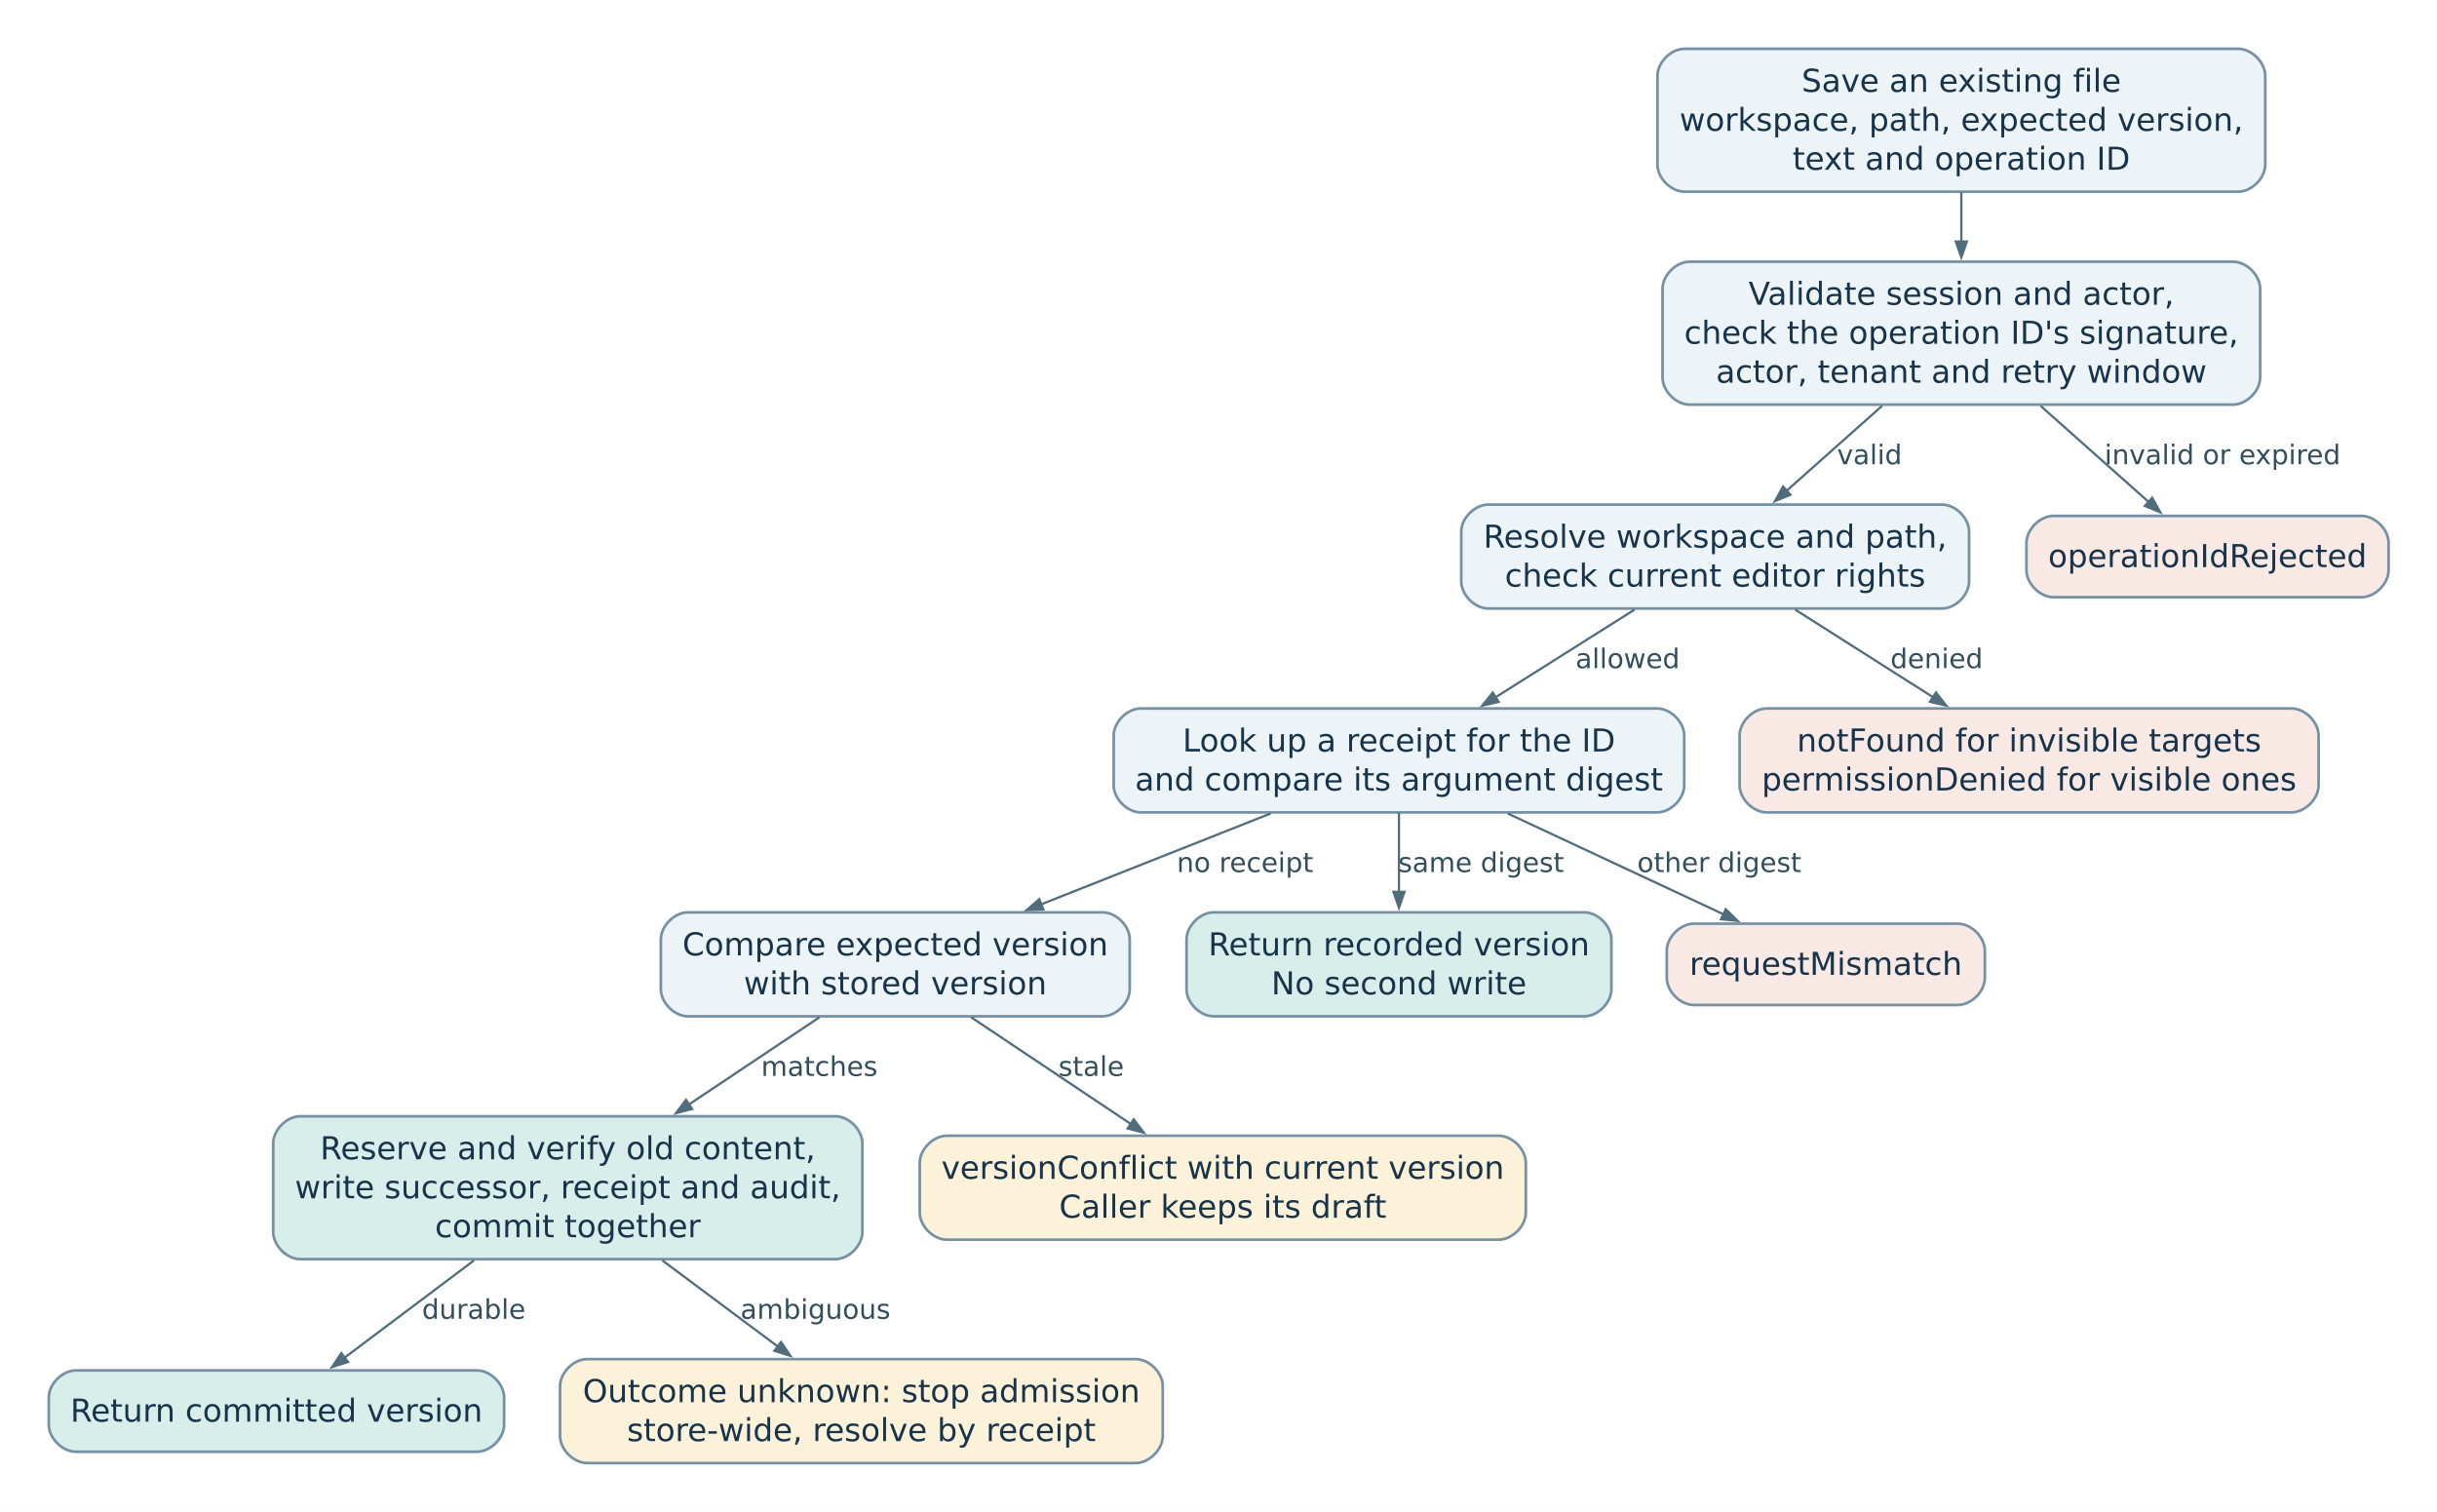
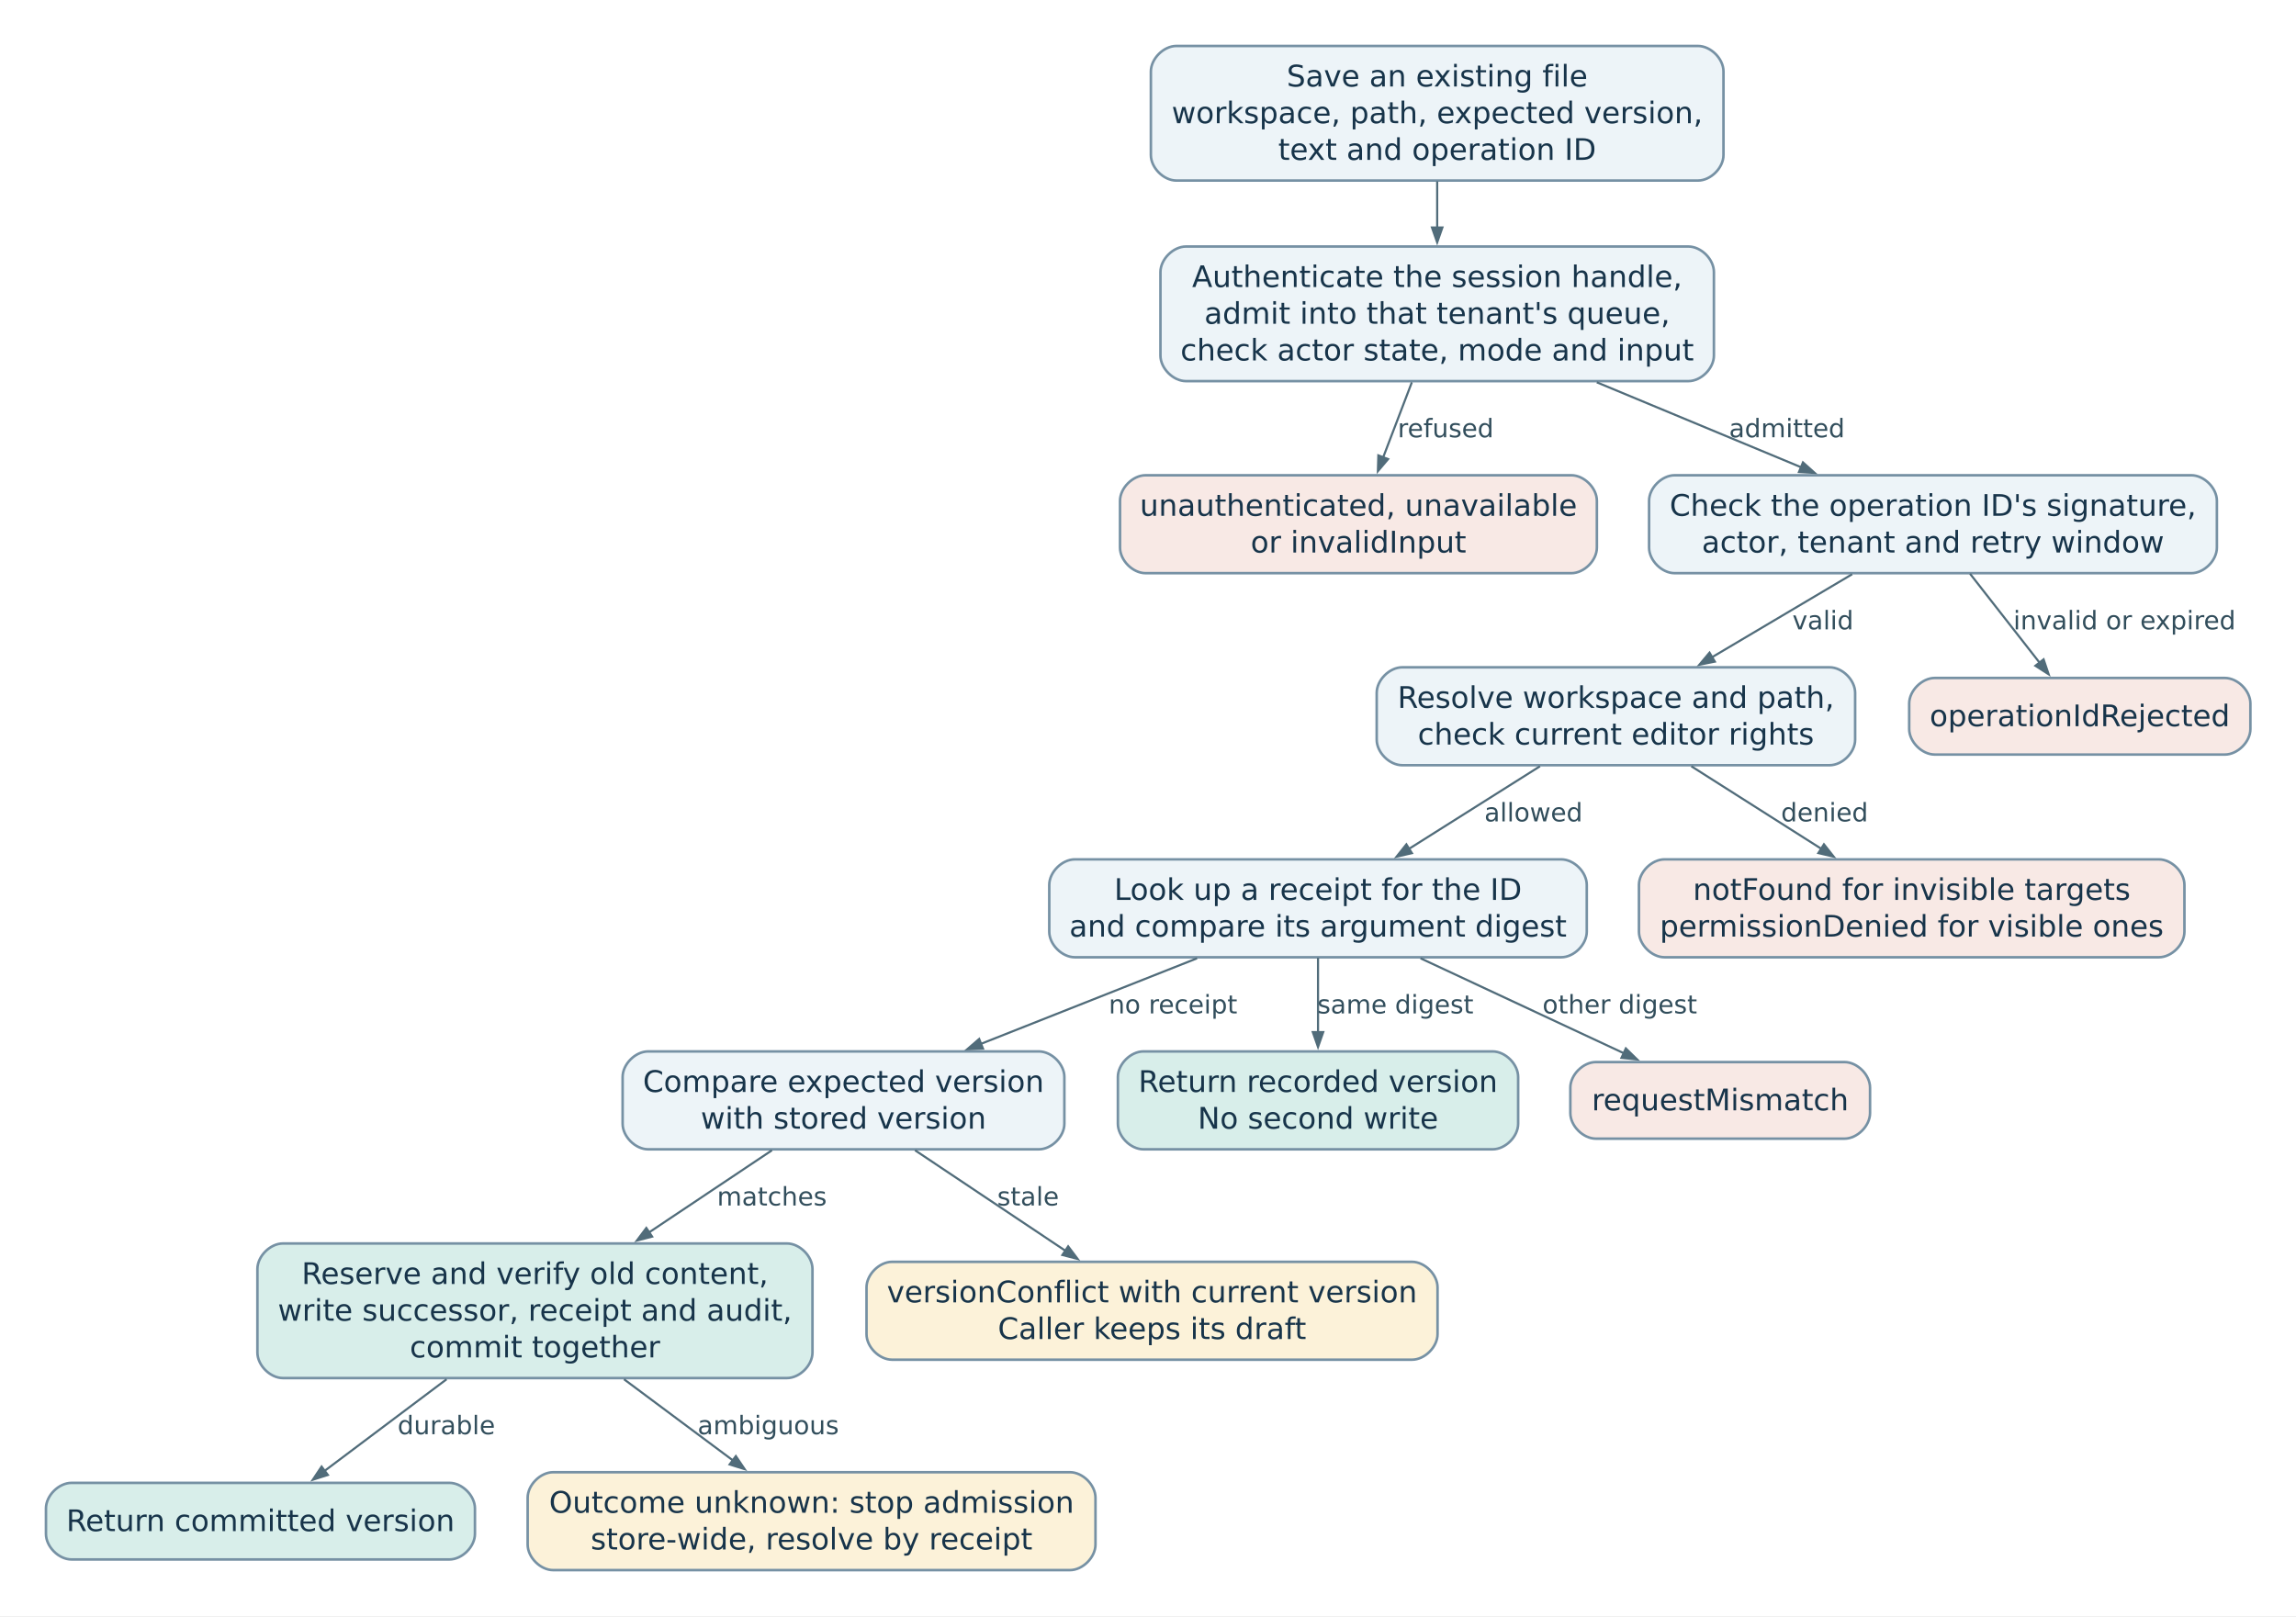
- <svg xmlns="http://www.w3.org/2000/svg" width="1079pt" height="669pt" viewBox="0.00 0.00 1079.00 669.00">
-   <g id="graph0" class="graph" transform="scale(1 1) rotate(0) translate(21.6 647.74)">
-     <polygon fill="#ffffff" stroke="none" points="-21.6,21.6 -21.6,-647.74 1057.57,-647.74 1057.57,21.6 -21.6,21.6" />
+ <svg xmlns="http://www.w3.org/2000/svg" width="1079pt" height="760pt" viewBox="0.00 0.00 1079.00 760.00">
+   <g id="graph0" class="graph" transform="scale(1 1) rotate(0) translate(21.6 738.01)">
+     <polygon fill="#ffffff" stroke="none" points="-21.6,21.6 -21.6,-738.01 1057.57,-738.01 1057.57,21.6 -21.6,21.6" />
    <g id="node1" class="node">
-       <path fill="#edf4f8" stroke="#7691a4" stroke-width="1.2" d="M969.35,-626.14C969.35,-626.14 724.25,-626.14 724.25,-626.14 718.25,-626.14 712.25,-620.14 712.25,-614.14 712.25,-614.14 712.25,-574.87 712.25,-574.87 712.25,-568.87 718.25,-562.87 724.25,-562.87 724.25,-562.87 969.35,-562.87 969.35,-562.87 975.35,-562.87 981.35,-568.87 981.35,-574.87 981.35,-574.87 981.35,-614.14 981.35,-614.14 981.35,-620.14 975.35,-626.14 969.35,-626.14" />
-       <text xml:space="preserve" text-anchor="middle" x="846.8" y="-607.08" font-family="DejaVu Sans" font-size="14.00" fill="#17344a">Save an existing file</text>
-       <text xml:space="preserve" text-anchor="middle" x="846.8" y="-589.83" font-family="DejaVu Sans" font-size="14.00" fill="#17344a">workspace, path, expected version,</text>
-       <text xml:space="preserve" text-anchor="middle" x="846.8" y="-572.58" font-family="DejaVu Sans" font-size="14.00" fill="#17344a">text and operation ID</text>
+       <path fill="#edf4f8" stroke="#7691a4" stroke-width="1.2" d="M776.35,-716.41C776.35,-716.41 531.25,-716.41 531.25,-716.41 525.25,-716.41 519.25,-710.41 519.25,-704.41 519.25,-704.41 519.25,-665.14 519.25,-665.14 519.25,-659.14 525.25,-653.14 531.25,-653.14 531.25,-653.14 776.35,-653.14 776.35,-653.14 782.35,-653.14 788.35,-659.14 788.35,-665.14 788.35,-665.14 788.35,-704.41 788.35,-704.41 788.35,-710.41 782.35,-716.41 776.35,-716.41" />
+       <text xml:space="preserve" text-anchor="middle" x="653.8" y="-697.35" font-family="DejaVu Sans" font-size="14.00" fill="#17344a">Save an existing file</text>
+       <text xml:space="preserve" text-anchor="middle" x="653.8" y="-680.1" font-family="DejaVu Sans" font-size="14.00" fill="#17344a">workspace, path, expected version,</text>
+       <text xml:space="preserve" text-anchor="middle" x="653.8" y="-662.85" font-family="DejaVu Sans" font-size="14.00" fill="#17344a">text and operation ID</text>
    </g>
    <g id="node2" class="node">
-       <path fill="#edf4f8" stroke="#7691a4" stroke-width="1.2" d="M967.1,-531.87C967.1,-531.87 726.5,-531.87 726.5,-531.87 720.5,-531.87 714.5,-525.87 714.5,-519.87 714.5,-519.87 714.5,-480.6 714.5,-480.6 714.5,-474.6 720.5,-468.6 726.5,-468.6 726.5,-468.6 967.1,-468.6 967.1,-468.6 973.1,-468.6 979.1,-474.6 979.1,-480.6 979.1,-480.6 979.1,-519.87 979.1,-519.87 979.1,-525.87 973.1,-531.87 967.1,-531.87" />
-       <text xml:space="preserve" text-anchor="middle" x="846.8" y="-512.81" font-family="DejaVu Sans" font-size="14.00" fill="#17344a">Validate session and actor,</text>
-       <text xml:space="preserve" text-anchor="middle" x="846.8" y="-495.56" font-family="DejaVu Sans" font-size="14.00" fill="#17344a">check the operation ID's signature,</text>
-       <text xml:space="preserve" text-anchor="middle" x="846.8" y="-478.31" font-family="DejaVu Sans" font-size="14.00" fill="#17344a">actor, tenant and retry window</text>
+       <path fill="#edf4f8" stroke="#7691a4" stroke-width="1.2" d="M771.85,-622.14C771.85,-622.14 535.75,-622.14 535.75,-622.14 529.75,-622.14 523.75,-616.14 523.75,-610.14 523.75,-610.14 523.75,-570.87 523.75,-570.87 523.75,-564.87 529.75,-558.87 535.75,-558.87 535.75,-558.87 771.85,-558.87 771.85,-558.87 777.85,-558.87 783.85,-564.87 783.85,-570.87 783.85,-570.87 783.85,-610.14 783.85,-610.14 783.85,-616.14 777.85,-622.14 771.85,-622.14" />
+       <text xml:space="preserve" text-anchor="middle" x="653.8" y="-603.08" font-family="DejaVu Sans" font-size="14.00" fill="#17344a">Authenticate the session handle,</text>
+       <text xml:space="preserve" text-anchor="middle" x="653.8" y="-585.83" font-family="DejaVu Sans" font-size="14.00" fill="#17344a">admit into that tenant's queue,</text>
+       <text xml:space="preserve" text-anchor="middle" x="653.8" y="-568.58" font-family="DejaVu Sans" font-size="14.00" fill="#17344a">check actor state, mode and input</text>
    </g>
    <g id="edge1" class="edge">
-       <path fill="none" stroke="#516c7a" d="M846.8,-562.52C846.8,-555.52 846.8,-548 846.8,-540.71" />
-       <polygon fill="#516c7a" stroke="#516c7a" points="849.25,-540.81 846.8,-533.81 844.35,-540.81 849.25,-540.81" />
+       <path fill="none" stroke="#516c7a" d="M653.8,-652.79C653.8,-645.79 653.8,-638.27 653.8,-630.98" />
+       <polygon fill="#516c7a" stroke="#516c7a" points="656.25,-631.08 653.8,-624.08 651.35,-631.08 656.25,-631.08" />
    </g>
    <g id="node3" class="node">
+       <path fill="#f8e9e5" stroke="#7691a4" stroke-width="1.2" d="M716.85,-514.62C716.85,-514.62 516.75,-514.62 516.75,-514.62 510.75,-514.62 504.75,-508.62 504.75,-502.62 504.75,-502.62 504.75,-480.6 504.75,-480.6 504.75,-474.6 510.75,-468.6 516.75,-468.6 516.75,-468.6 716.85,-468.6 716.85,-468.6 722.85,-468.6 728.85,-474.6 728.85,-480.6 728.85,-480.6 728.85,-502.62 728.85,-502.62 728.85,-508.62 722.85,-514.62 716.85,-514.62" />
+       <text xml:space="preserve" text-anchor="middle" x="616.8" y="-495.56" font-family="DejaVu Sans" font-size="14.00" fill="#17344a">unauthenticated, unavailable</text>
+       <text xml:space="preserve" text-anchor="middle" x="616.8" y="-478.31" font-family="DejaVu Sans" font-size="14.00" fill="#17344a">or invalidInput</text>
+     </g>
+     <g id="edge3" class="edge">
+       <path fill="none" stroke="#516c7a" d="M641.89,-558.31C637.57,-547.01 632.7,-534.26 628.41,-523.02" />
+       <polygon fill="#516c7a" stroke="#516c7a" points="630.73,-522.22 625.94,-516.56 626.15,-523.97 630.73,-522.22" />
+       <text xml:space="preserve" text-anchor="middle" x="657.8" y="-532.47" font-family="DejaVu Sans" font-size="12.00" fill="#324e5c">refused</text>
+     </g>
+     <g id="node4" class="node">
+       <path fill="#edf4f8" stroke="#7691a4" stroke-width="1.2" d="M1008.22,-514.62C1008.22,-514.62 765.38,-514.62 765.38,-514.62 759.38,-514.62 753.38,-508.62 753.38,-502.62 753.38,-502.62 753.38,-480.6 753.38,-480.6 753.38,-474.6 759.38,-468.6 765.38,-468.6 765.38,-468.6 1008.22,-468.6 1008.22,-468.6 1014.22,-468.6 1020.22,-474.6 1020.22,-480.6 1020.22,-480.6 1020.22,-502.62 1020.22,-502.62 1020.22,-508.62 1014.22,-514.62 1008.22,-514.62" />
+       <text xml:space="preserve" text-anchor="middle" x="886.8" y="-495.56" font-family="DejaVu Sans" font-size="14.00" fill="#17344a">Check the operation ID's signature,</text>
+       <text xml:space="preserve" text-anchor="middle" x="886.8" y="-478.31" font-family="DejaVu Sans" font-size="14.00" fill="#17344a">actor, tenant and retry window</text>
+     </g>
+     <g id="edge2" class="edge">
+       <path fill="none" stroke="#516c7a" d="M728.81,-558.31C759.82,-545.41 795.36,-530.64 824.86,-518.37" />
+       <polygon fill="#516c7a" stroke="#516c7a" points="825.7,-520.67 831.22,-515.72 823.82,-516.15 825.7,-520.67" />
+       <text xml:space="preserve" text-anchor="middle" x="818.17" y="-532.47" font-family="DejaVu Sans" font-size="12.00" fill="#324e5c">admitted</text>
+     </g>
+     <g id="node5" class="node">
      <path fill="#edf4f8" stroke="#7691a4" stroke-width="1.2" d="M838.22,-424.35C838.22,-424.35 637.38,-424.35 637.38,-424.35 631.38,-424.35 625.38,-418.35 625.38,-412.35 625.38,-412.35 625.38,-390.33 625.38,-390.33 625.38,-384.33 631.38,-378.33 637.38,-378.33 637.38,-378.33 838.22,-378.33 838.22,-378.33 844.22,-378.33 850.22,-384.33 850.22,-390.33 850.22,-390.33 850.22,-412.35 850.22,-412.35 850.22,-418.35 844.22,-424.35 838.22,-424.35" />
      <text xml:space="preserve" text-anchor="middle" x="737.8" y="-405.29" font-family="DejaVu Sans" font-size="14.00" fill="#17344a">Resolve workspace and path,</text>
      <text xml:space="preserve" text-anchor="middle" x="737.8" y="-388.04" font-family="DejaVu Sans" font-size="14.00" fill="#17344a">check current editor rights</text>
    </g>
-     <g id="edge2" class="edge">
-       <path fill="none" stroke="#516c7a" d="M811.71,-468.04C798.13,-455.97 782.69,-442.25 769.45,-430.48" />
-       <polygon fill="#516c7a" stroke="#516c7a" points="771.14,-428.7 764.28,-425.88 767.88,-432.36 771.14,-428.7" />
-       <text xml:space="preserve" text-anchor="middle" x="806.17" y="-442.2" font-family="DejaVu Sans" font-size="12.00" fill="#324e5c">valid</text>
+     <g id="edge4" class="edge">
+       <path fill="none" stroke="#516c7a" d="M848.82,-468.11C828.76,-456.23 804.02,-441.57 782.99,-429.11" />
+       <polygon fill="#516c7a" stroke="#516c7a" points="784.29,-427.03 777.02,-425.57 781.79,-431.25 784.29,-427.03" />
+       <text xml:space="preserve" text-anchor="middle" x="835.1" y="-442.2" font-family="DejaVu Sans" font-size="12.00" fill="#324e5c">valid</text>
    </g>
-     <g id="node7" class="node">
+     <g id="node9" class="node">
      <path fill="#f8e9e5" stroke="#7691a4" stroke-width="1.2" d="M1023.97,-419.34C1023.97,-419.34 887.62,-419.34 887.62,-419.34 881.62,-419.34 875.62,-413.34 875.62,-407.34 875.62,-407.34 875.62,-395.34 875.62,-395.34 875.62,-389.34 881.62,-383.34 887.62,-383.34 887.62,-383.34 1023.97,-383.34 1023.97,-383.34 1029.97,-383.34 1035.97,-389.34 1035.97,-395.34 1035.97,-395.34 1035.97,-407.34 1035.97,-407.34 1035.97,-413.34 1029.97,-419.34 1023.97,-419.34" />
      <text xml:space="preserve" text-anchor="middle" x="955.8" y="-396.66" font-family="DejaVu Sans" font-size="14.00" fill="#17344a">operationIdRejected</text>
    </g>
-     <g id="edge3" class="edge">
-       <path fill="none" stroke="#516c7a" d="M881.89,-468.04C897.43,-454.23 915.4,-438.26 929.72,-425.52" />
-       <polygon fill="#516c7a" stroke="#516c7a" points="931.29,-427.4 934.9,-420.92 928.04,-423.74 931.29,-427.4" />
-       <text xml:space="preserve" text-anchor="middle" x="962.44" y="-442.2" font-family="DejaVu Sans" font-size="12.00" fill="#324e5c">invalid or expired</text>
+     <g id="edge5" class="edge">
+       <path fill="none" stroke="#516c7a" d="M904.21,-468.34C914.21,-455.55 926.76,-439.49 936.98,-426.41" />
+       <polygon fill="#516c7a" stroke="#516c7a" points="938.78,-428.09 941.16,-421.07 934.92,-425.08 938.78,-428.09" />
+       <text xml:space="preserve" text-anchor="middle" x="976.81" y="-442.2" font-family="DejaVu Sans" font-size="12.00" fill="#324e5c">invalid or expired</text>
    </g>
-     <g id="node4" class="node">
+     <g id="node6" class="node">
      <path fill="#edf4f8" stroke="#7691a4" stroke-width="1.2" d="M712.1,-334.08C712.1,-334.08 483.5,-334.08 483.5,-334.08 477.5,-334.08 471.5,-328.08 471.5,-322.08 471.5,-322.08 471.5,-300.06 471.5,-300.06 471.5,-294.06 477.5,-288.06 483.5,-288.06 483.5,-288.06 712.1,-288.06 712.1,-288.06 718.1,-288.06 724.1,-294.06 724.1,-300.06 724.1,-300.06 724.1,-322.08 724.1,-322.08 724.1,-328.08 718.1,-334.08 712.1,-334.08" />
      <text xml:space="preserve" text-anchor="middle" x="597.8" y="-315.02" font-family="DejaVu Sans" font-size="14.00" fill="#17344a">Look up a receipt for the ID</text>
      <text xml:space="preserve" text-anchor="middle" x="597.8" y="-297.77" font-family="DejaVu Sans" font-size="14.00" fill="#17344a">and compare its argument digest</text>
    </g>
-     <g id="edge4" class="edge">
+     <g id="edge6" class="edge">
      <path fill="none" stroke="#516c7a" d="M702.11,-377.84C683.35,-366.01 660.22,-351.43 640.52,-339" />
      <polygon fill="#516c7a" stroke="#516c7a" points="641.93,-337 634.71,-335.34 639.32,-341.14 641.93,-337" />
      <text xml:space="preserve" text-anchor="middle" x="699.06" y="-351.93" font-family="DejaVu Sans" font-size="12.00" fill="#324e5c">allowed</text>
    </g>
-     <g id="node8" class="node">
+     <g id="node10" class="node">
      <path fill="#f8e9e5" stroke="#7691a4" stroke-width="1.2" d="M992.97,-334.08C992.97,-334.08 760.62,-334.08 760.62,-334.08 754.62,-334.08 748.62,-328.08 748.62,-322.08 748.62,-322.08 748.62,-300.06 748.62,-300.06 748.62,-294.06 754.62,-288.06 760.62,-288.06 760.62,-288.06 992.97,-288.06 992.97,-288.06 998.97,-288.06 1004.97,-294.06 1004.97,-300.06 1004.97,-300.06 1004.97,-322.08 1004.97,-322.08 1004.97,-328.08 998.97,-334.08 992.97,-334.08" />
      <text xml:space="preserve" text-anchor="middle" x="876.8" y="-315.02" font-family="DejaVu Sans" font-size="14.00" fill="#17344a">notFound for invisible targets</text>
      <text xml:space="preserve" text-anchor="middle" x="876.8" y="-297.77" font-family="DejaVu Sans" font-size="14.00" fill="#17344a">permissionDenied for visible ones</text>
    </g>
-     <g id="edge5" class="edge">
+     <g id="edge7" class="edge">
      <path fill="none" stroke="#516c7a" d="M773.24,-377.84C791.86,-366.01 814.82,-351.43 834.39,-339" />
      <polygon fill="#516c7a" stroke="#516c7a" points="835.56,-341.16 840.15,-335.34 832.93,-337.03 835.56,-341.16" />
      <text xml:space="preserve" text-anchor="middle" x="835.87" y="-351.93" font-family="DejaVu Sans" font-size="12.00" fill="#324e5c">denied</text>
    </g>
-     <g id="node5" class="node">
+     <g id="node7" class="node">
      <path fill="#edf4f8" stroke="#7691a4" stroke-width="1.2" d="M466.6,-243.81C466.6,-243.81 283,-243.81 283,-243.81 277,-243.81 271,-237.81 271,-231.81 271,-231.81 271,-209.79 271,-209.79 271,-203.79 277,-197.79 283,-197.79 283,-197.79 466.6,-197.79 466.6,-197.79 472.6,-197.79 478.6,-203.79 478.6,-209.79 478.6,-209.79 478.6,-231.81 478.6,-231.81 478.6,-237.81 472.6,-243.81 466.6,-243.81" />
      <text xml:space="preserve" text-anchor="middle" x="374.8" y="-224.75" font-family="DejaVu Sans" font-size="14.00" fill="#17344a">Compare expected version</text>
      <text xml:space="preserve" text-anchor="middle" x="374.8" y="-207.5" font-family="DejaVu Sans" font-size="14.00" fill="#17344a">with stored version</text>
    </g>
-     <g id="edge6" class="edge">
+     <g id="edge8" class="edge">
      <path fill="none" stroke="#516c7a" d="M540.95,-287.57C509.89,-275.27 471.31,-260 439.15,-247.27" />
      <polygon fill="#516c7a" stroke="#516c7a" points="440.36,-245.12 432.95,-244.82 438.56,-249.67 440.36,-245.12" />
      <text xml:space="preserve" text-anchor="middle" x="529.65" y="-261.66" font-family="DejaVu Sans" font-size="12.00" fill="#324e5c">no receipt</text>
    </g>
-     <g id="node9" class="node">
+     <g id="node11" class="node">
      <path fill="#d8eeea" stroke="#7691a4" stroke-width="1.2" d="M679.85,-243.81C679.85,-243.81 515.75,-243.81 515.75,-243.81 509.75,-243.81 503.75,-237.81 503.75,-231.81 503.75,-231.81 503.75,-209.79 503.75,-209.79 503.75,-203.79 509.75,-197.79 515.75,-197.79 515.75,-197.79 679.85,-197.79 679.85,-197.79 685.85,-197.79 691.85,-203.79 691.85,-209.79 691.85,-209.79 691.85,-231.81 691.85,-231.81 691.85,-237.81 685.85,-243.81 679.85,-243.81" />
      <text xml:space="preserve" text-anchor="middle" x="597.8" y="-224.75" font-family="DejaVu Sans" font-size="14.00" fill="#17344a">Return recorded version</text>
      <text xml:space="preserve" text-anchor="middle" x="597.8" y="-207.5" font-family="DejaVu Sans" font-size="14.00" fill="#17344a">No second write</text>
    </g>
-     <g id="edge7" class="edge">
+     <g id="edge9" class="edge">
      <path fill="none" stroke="#516c7a" d="M597.8,-287.8C597.8,-277.21 597.8,-264.39 597.8,-252.87" />
      <polygon fill="#516c7a" stroke="#516c7a" points="600.25,-252.89 597.8,-245.89 595.35,-252.89 600.25,-252.89" />
      <text xml:space="preserve" text-anchor="middle" x="634.17" y="-261.66" font-family="DejaVu Sans" font-size="12.00" fill="#324e5c">same digest</text>
    </g>
-     <g id="node10" class="node">
+     <g id="node12" class="node">
      <path fill="#f8e9e5" stroke="#7691a4" stroke-width="1.2" d="M845.22,-238.8C845.22,-238.8 728.38,-238.8 728.38,-238.8 722.38,-238.8 716.38,-232.8 716.38,-226.8 716.38,-226.8 716.38,-214.8 716.38,-214.8 716.38,-208.8 722.38,-202.8 728.38,-202.8 728.38,-202.8 845.22,-202.8 845.22,-202.8 851.22,-202.8 857.22,-208.8 857.22,-214.8 857.22,-214.8 857.22,-226.8 857.22,-226.8 857.22,-232.8 851.22,-238.8 845.22,-238.8" />
      <text xml:space="preserve" text-anchor="middle" x="786.8" y="-216.12" font-family="DejaVu Sans" font-size="14.00" fill="#17344a">requestMismatch</text>
    </g>
-     <g id="edge8" class="edge">
+     <g id="edge10" class="edge">
      <path fill="none" stroke="#516c7a" d="M645.98,-287.57C675.4,-273.83 712.77,-256.38 741.62,-242.9" />
      <polygon fill="#516c7a" stroke="#516c7a" points="742.46,-245.21 747.77,-240.03 740.39,-240.77 742.46,-245.21" />
      <text xml:space="preserve" text-anchor="middle" x="739.62" y="-261.66" font-family="DejaVu Sans" font-size="12.00" fill="#324e5c">other digest</text>
    </g>
-     <g id="node6" class="node">
+     <g id="node8" class="node">
      <path fill="#d8eeea" stroke="#7691a4" stroke-width="1.2" d="M348.22,-153.54C348.22,-153.54 111.37,-153.54 111.37,-153.54 105.37,-153.54 99.37,-147.54 99.37,-141.54 99.37,-141.54 99.37,-102.27 99.37,-102.27 99.37,-96.27 105.37,-90.27 111.37,-90.27 111.37,-90.27 348.22,-90.27 348.22,-90.27 354.22,-90.27 360.22,-96.27 360.22,-102.27 360.22,-102.27 360.22,-141.54 360.22,-141.54 360.22,-147.54 354.22,-153.54 348.22,-153.54" />
      <text xml:space="preserve" text-anchor="middle" x="229.8" y="-134.48" font-family="DejaVu Sans" font-size="14.00" fill="#17344a">Reserve and verify old content,</text>
      <text xml:space="preserve" text-anchor="middle" x="229.8" y="-117.23" font-family="DejaVu Sans" font-size="14.00" fill="#17344a">write successor, receipt and audit,</text>
      <text xml:space="preserve" text-anchor="middle" x="229.8" y="-99.98" font-family="DejaVu Sans" font-size="14.00" fill="#17344a">commit together</text>
    </g>
-     <g id="edge9" class="edge">
+     <g id="edge11" class="edge">
      <path fill="none" stroke="#516c7a" d="M341.17,-197.33C324.03,-185.87 302.78,-171.67 283.45,-158.76" />
      <polygon fill="#516c7a" stroke="#516c7a" points="284.87,-156.76 277.69,-154.9 282.14,-160.83 284.87,-156.76" />
      <text xml:space="preserve" text-anchor="middle" x="341.16" y="-171.39" font-family="DejaVu Sans" font-size="12.00" fill="#324e5c">matches</text>
    </g>
-     <g id="node11" class="node">
+     <g id="node13" class="node">
      <path fill="#fcf2d9" stroke="#7691a4" stroke-width="1.2" d="M641.97,-144.91C641.97,-144.91 397.62,-144.91 397.62,-144.91 391.62,-144.91 385.62,-138.91 385.62,-132.91 385.62,-132.91 385.62,-110.9 385.62,-110.9 385.62,-104.9 391.62,-98.9 397.62,-98.9 397.62,-98.9 641.97,-98.9 641.97,-98.9 647.97,-98.9 653.97,-104.9 653.97,-110.9 653.97,-110.9 653.97,-132.91 653.97,-132.91 653.97,-138.91 647.97,-144.91 641.97,-144.91" />
      <text xml:space="preserve" text-anchor="middle" x="519.8" y="-125.86" font-family="DejaVu Sans" font-size="14.00" fill="#17344a">versionConflict with current version</text>
      <text xml:space="preserve" text-anchor="middle" x="519.8" y="-108.61" font-family="DejaVu Sans" font-size="14.00" fill="#17344a">Caller keeps its draft</text>
    </g>
-     <g id="edge10" class="edge">
+     <g id="edge12" class="edge">
      <path fill="none" stroke="#516c7a" d="M408.43,-197.33C429.49,-183.25 456.77,-165.03 479.05,-150.13" />
      <polygon fill="#516c7a" stroke="#516c7a" points="480.38,-152.19 484.84,-146.26 477.66,-148.12 480.38,-152.19" />
      <text xml:space="preserve" text-anchor="middle" x="461.55" y="-171.39" font-family="DejaVu Sans" font-size="12.00" fill="#324e5c">stale</text>
    </g>
-     <g id="node12" class="node">
+     <g id="node14" class="node">
      <path fill="#d8eeea" stroke="#7691a4" stroke-width="1.2" d="M189.6,-41.01C189.6,-41.01 12,-41.01 12,-41.01 6,-41.01 0,-35.01 0,-29.01 0,-29.01 0,-17.01 0,-17.01 0,-11.01 6,-5.01 12,-5.01 12,-5.01 189.6,-5.01 189.6,-5.01 195.6,-5.01 201.6,-11.01 201.6,-17.01 201.6,-17.01 201.6,-29.01 201.6,-29.01 201.6,-35.01 195.6,-41.01 189.6,-41.01" />
      <text xml:space="preserve" text-anchor="middle" x="100.8" y="-18.33" font-family="DejaVu Sans" font-size="14.00" fill="#17344a">Return committed version</text>
    </g>
-     <g id="edge11" class="edge">
+     <g id="edge13" class="edge">
      <path fill="none" stroke="#516c7a" d="M188.27,-89.71C169.55,-75.65 147.85,-59.35 130.75,-46.5" />
      <polygon fill="#516c7a" stroke="#516c7a" points="132.48,-44.74 125.41,-42.49 129.53,-48.66 132.48,-44.74" />
      <text xml:space="preserve" text-anchor="middle" x="188.17" y="-63.87" font-family="DejaVu Sans" font-size="12.00" fill="#324e5c">durable</text>
    </g>
-     <g id="node13" class="node">
+     <g id="node15" class="node">
      <path fill="#fcf2d9" stroke="#7691a4" stroke-width="1.2" d="M481.22,-46.02C481.22,-46.02 238.37,-46.02 238.37,-46.02 232.37,-46.02 226.37,-40.02 226.37,-34.02 226.37,-34.02 226.37,-12 226.37,-12 226.37,-6 232.37,0 238.37,0 238.37,0 481.22,0 481.22,0 487.22,0 493.22,-6 493.22,-12 493.22,-12 493.22,-34.02 493.22,-34.02 493.22,-40.02 487.22,-46.02 481.22,-46.02" />
      <text xml:space="preserve" text-anchor="middle" x="359.8" y="-26.96" font-family="DejaVu Sans" font-size="14.00" fill="#17344a">Outcome unknown: stop admission</text>
      <text xml:space="preserve" text-anchor="middle" x="359.8" y="-9.71" font-family="DejaVu Sans" font-size="14.00" fill="#17344a">store-wide, resolve by receipt</text>
    </g>
-     <g id="edge12" class="edge">
+     <g id="edge14" class="edge">
      <path fill="none" stroke="#516c7a" d="M271.65,-89.71C288.14,-77.42 306.93,-63.42 322.91,-51.51" />
      <polygon fill="#516c7a" stroke="#516c7a" points="324.21,-53.59 328.36,-47.45 321.28,-49.67 324.21,-53.59" />
      <text xml:space="preserve" text-anchor="middle" x="339.44" y="-63.87" font-family="DejaVu Sans" font-size="12.00" fill="#324e5c">ambiguous</text>
    </g>
  </g>
</svg>
